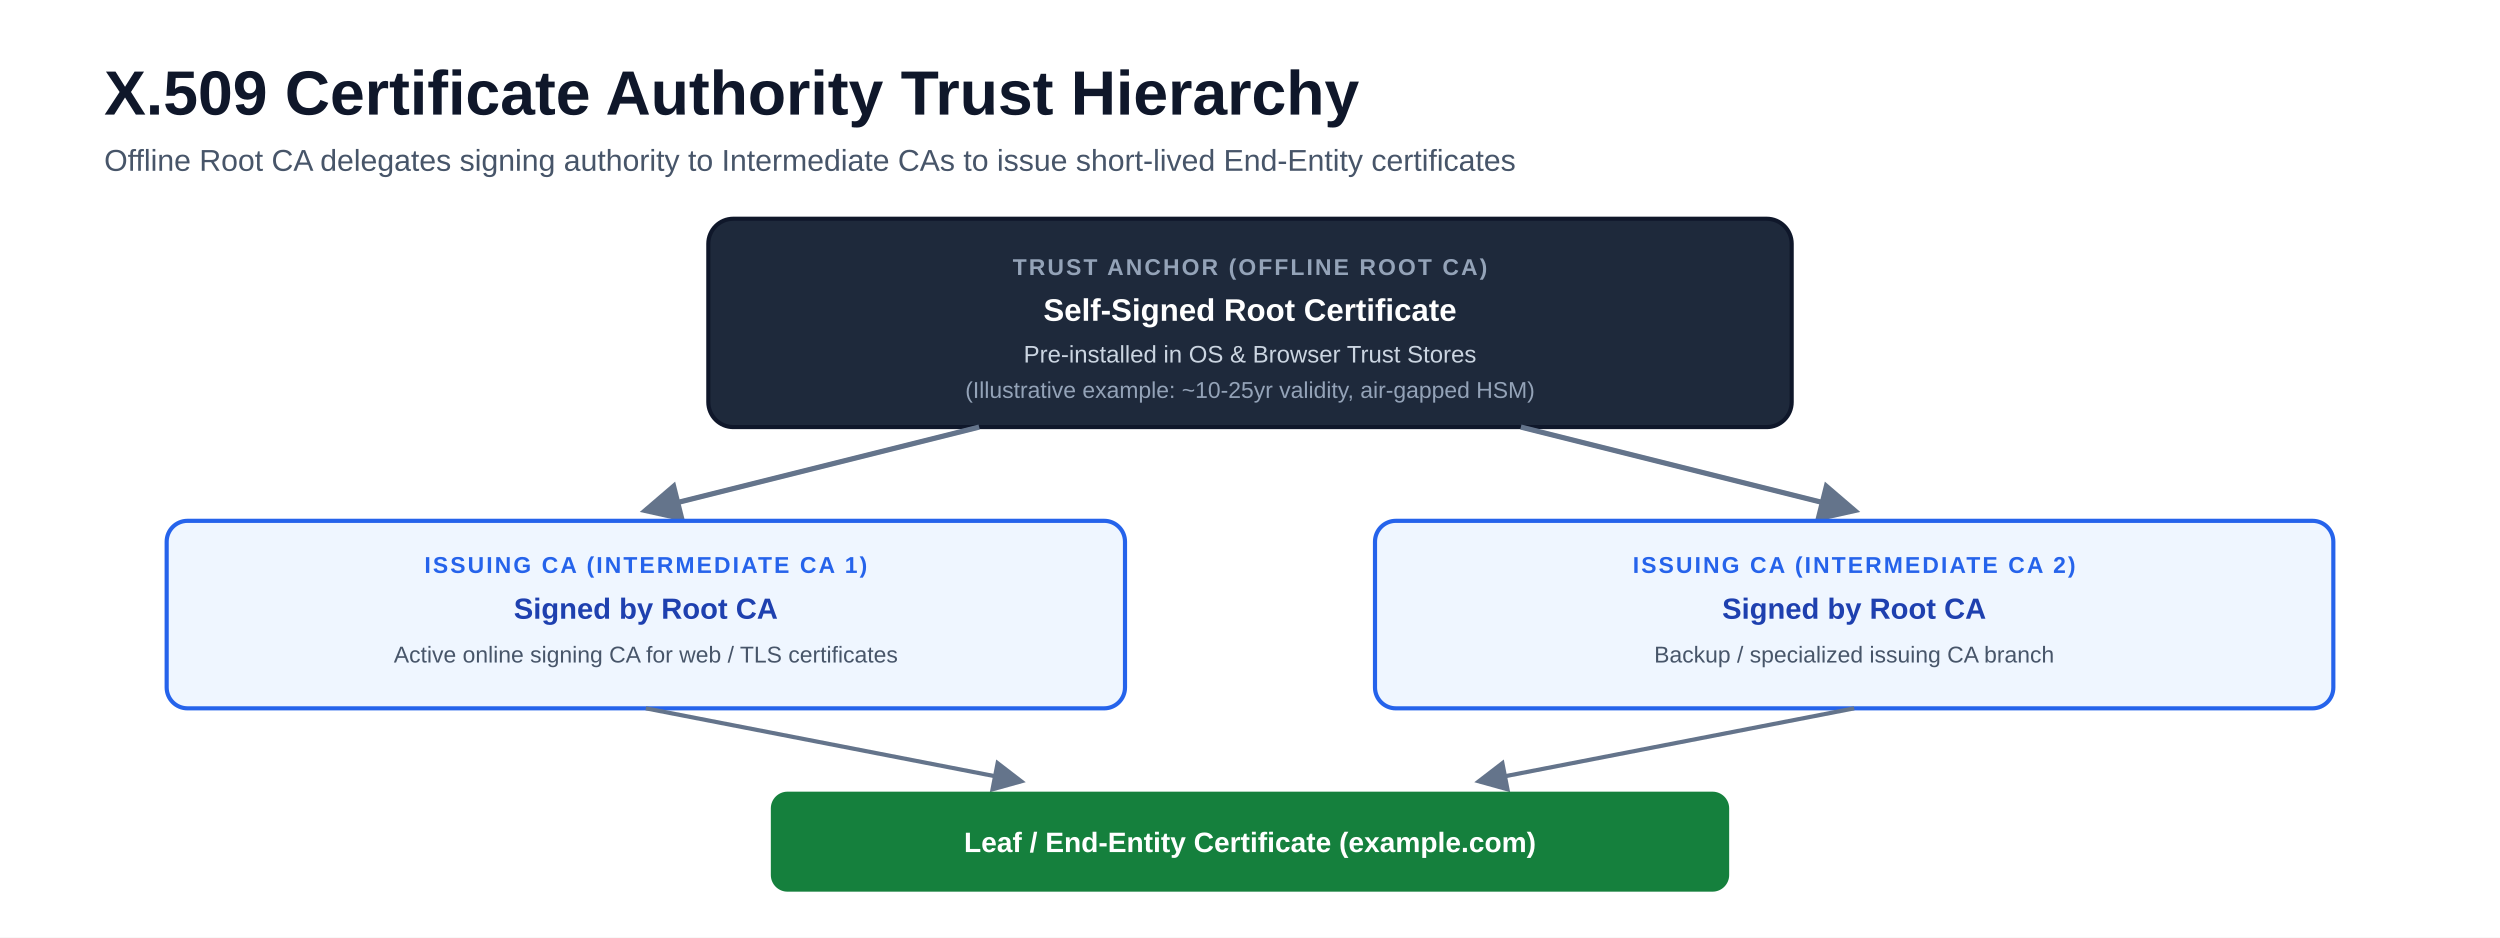
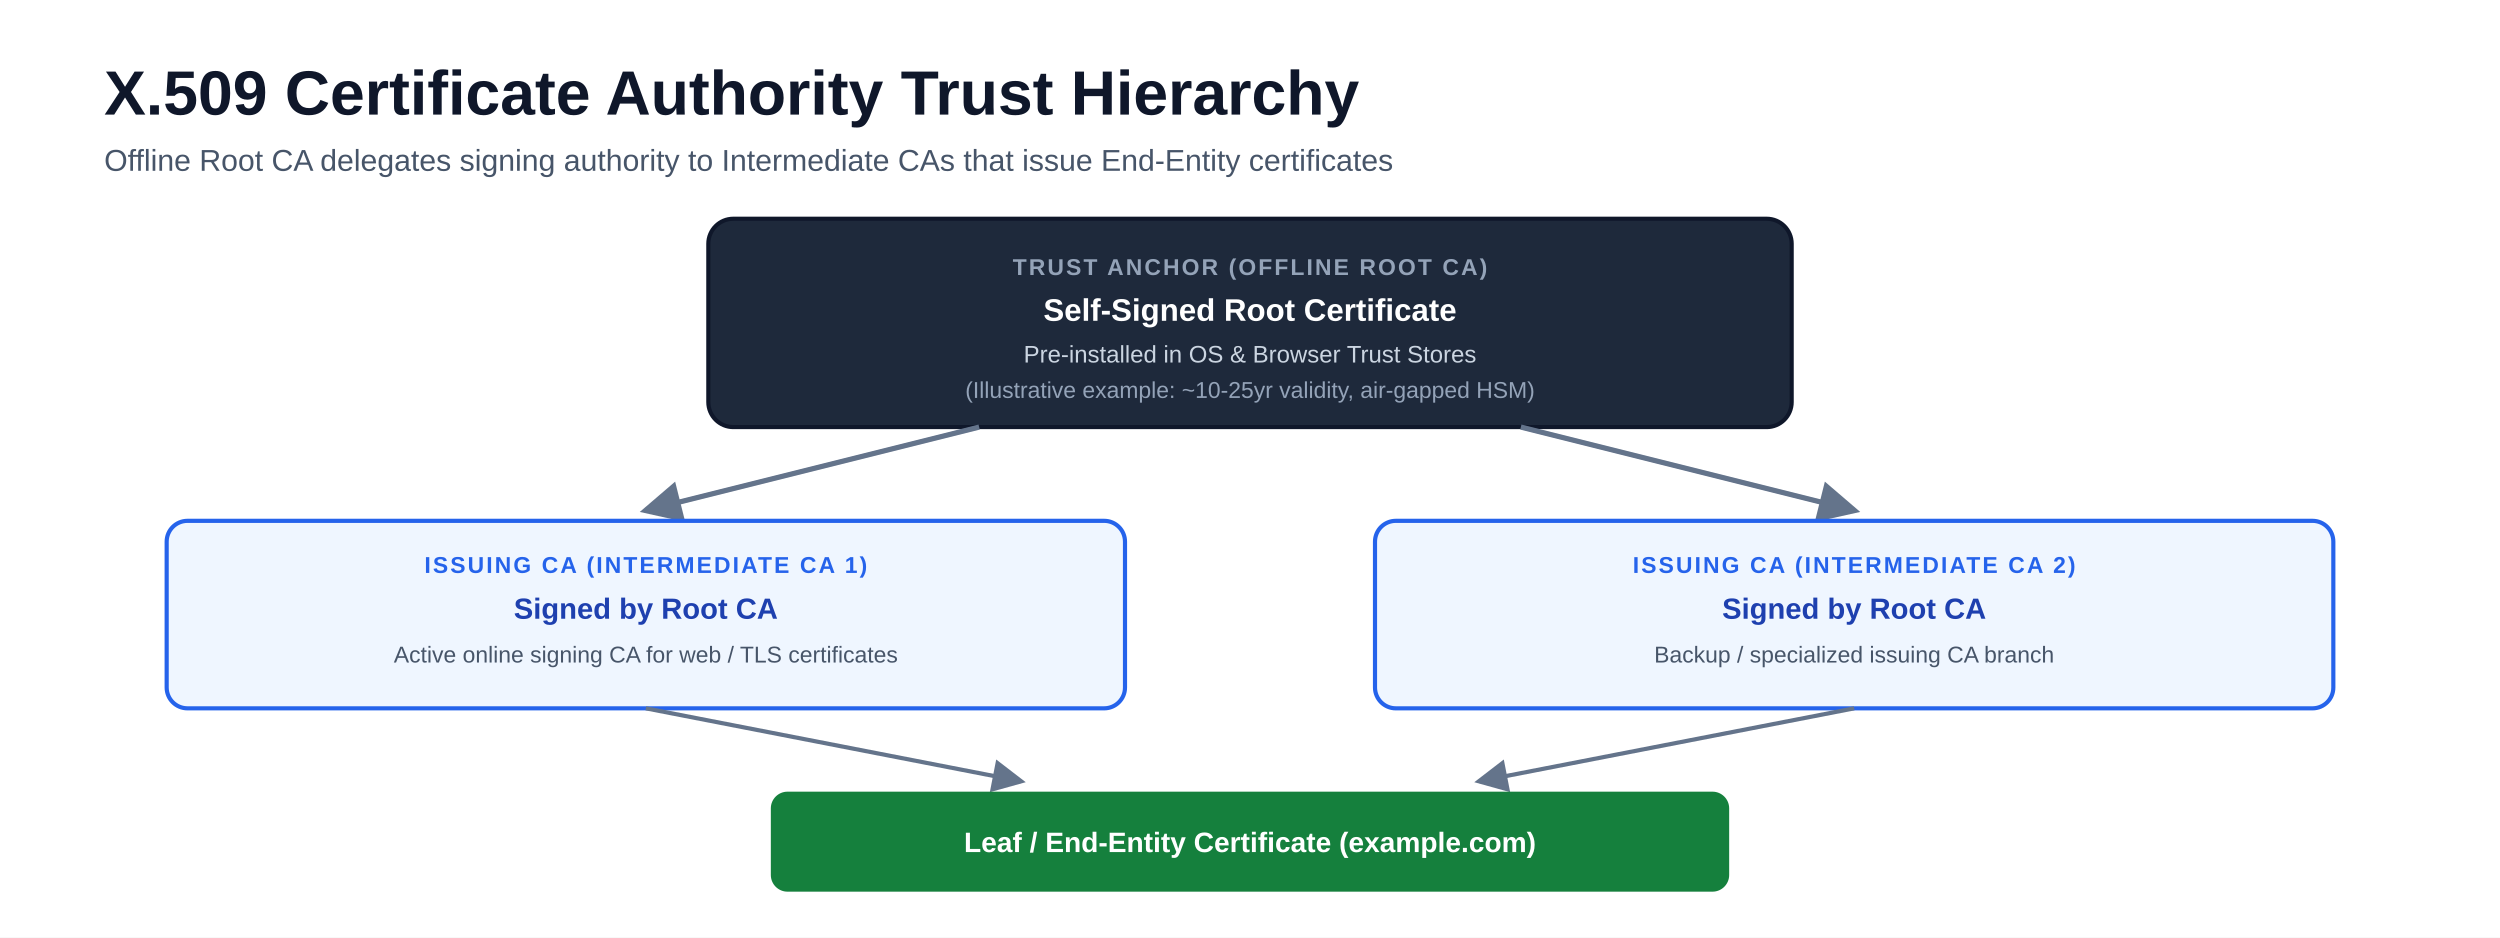
<svg xmlns="http://www.w3.org/2000/svg" viewBox="0 0 1200 450" font-family="-apple-system, BlinkMacSystemFont, 'Segoe UI', Arial, sans-serif">
  <rect width="1200" height="450" fill="#ffffff" />
  <defs>
    <marker id="arrow-gray" viewBox="0 0 10 10" refX="8.5" refY="5" markerWidth="8" markerHeight="8" orient="auto">
      <path d="M0 0 L10 5 L0 10Z" fill="#64748b" />
    </marker>
  </defs>
  <text x="50" y="55" font-size="30" font-weight="850" fill="#0f172a">X.509 Certificate Authority Trust Hierarchy</text>
-   <text x="50" y="82" font-size="14.5" fill="#475569">Offline Root CA delegates signing authority to Intermediate CAs to issue short-lived End-Entity certificates</text>
+   <text x="50" y="82" font-size="14.5" fill="#475569">Offline Root CA delegates signing authority to Intermediate CAs that issue End-Entity certificates</text>
  <rect x="340" y="105" width="520" height="100" rx="12" fill="#1e293b" stroke="#0f172a" stroke-width="2" />
  <text x="600" y="132" font-size="11" font-weight="900" letter-spacing="1" fill="#94a3b8" text-anchor="middle">TRUST ANCHOR (OFFLINE ROOT CA)</text>
  <text x="600" y="154" font-size="15" font-weight="800" fill="#ffffff" text-anchor="middle">Self-Signed Root Certificate</text>
  <text x="600" y="174" font-size="11.5" fill="#cbd5e1" text-anchor="middle">Pre-installed in OS &amp; Browser Trust Stores</text>
  <text x="600" y="191" font-size="11" fill="#94a3b8" text-anchor="middle">(Illustrative example: ~10-25yr validity, air-gapped HSM)</text>
  <path d="M 470 205 L 310 245" fill="none" stroke="#64748b" stroke-width="2.5" marker-end="url(#arrow-gray)" />
  <path d="M 730 205 L 890 245" fill="none" stroke="#64748b" stroke-width="2.5" marker-end="url(#arrow-gray)" />
  <rect x="80" y="250" width="460" height="90" rx="10" fill="#eff6ff" stroke="#2563eb" stroke-width="2" />
  <text x="310" y="275" font-size="11" font-weight="900" letter-spacing="1" fill="#2563eb" text-anchor="middle">ISSUING CA (INTERMEDIATE CA 1)</text>
  <text x="310" y="297" font-size="14" font-weight="800" fill="#1e40af" text-anchor="middle">Signed by Root CA</text>
  <text x="310" y="318" font-size="11" fill="#475569" text-anchor="middle">Active online signing CA for web / TLS certificates</text>
  <rect x="660" y="250" width="460" height="90" rx="10" fill="#eff6ff" stroke="#2563eb" stroke-width="2" />
  <text x="890" y="275" font-size="11" font-weight="900" letter-spacing="1" fill="#2563eb" text-anchor="middle">ISSUING CA (INTERMEDIATE CA 2)</text>
  <text x="890" y="297" font-size="14" font-weight="800" fill="#1e40af" text-anchor="middle">Signed by Root CA</text>
  <text x="890" y="318" font-size="11" fill="#475569" text-anchor="middle">Backup / specialized issuing CA branch</text>
  <path d="M 310 340 L 490 375" fill="none" stroke="#64748b" stroke-width="2" marker-end="url(#arrow-gray)" />
  <path d="M 890 340 L 710 375" fill="none" stroke="#64748b" stroke-width="2" marker-end="url(#arrow-gray)" />
  <rect x="370" y="380" width="460" height="48" rx="8" fill="#15803d" />
  <text x="600" y="409" font-size="13.5" font-weight="800" fill="#ffffff" text-anchor="middle">Leaf / End-Entity Certificate (example.com)</text>
</svg>
